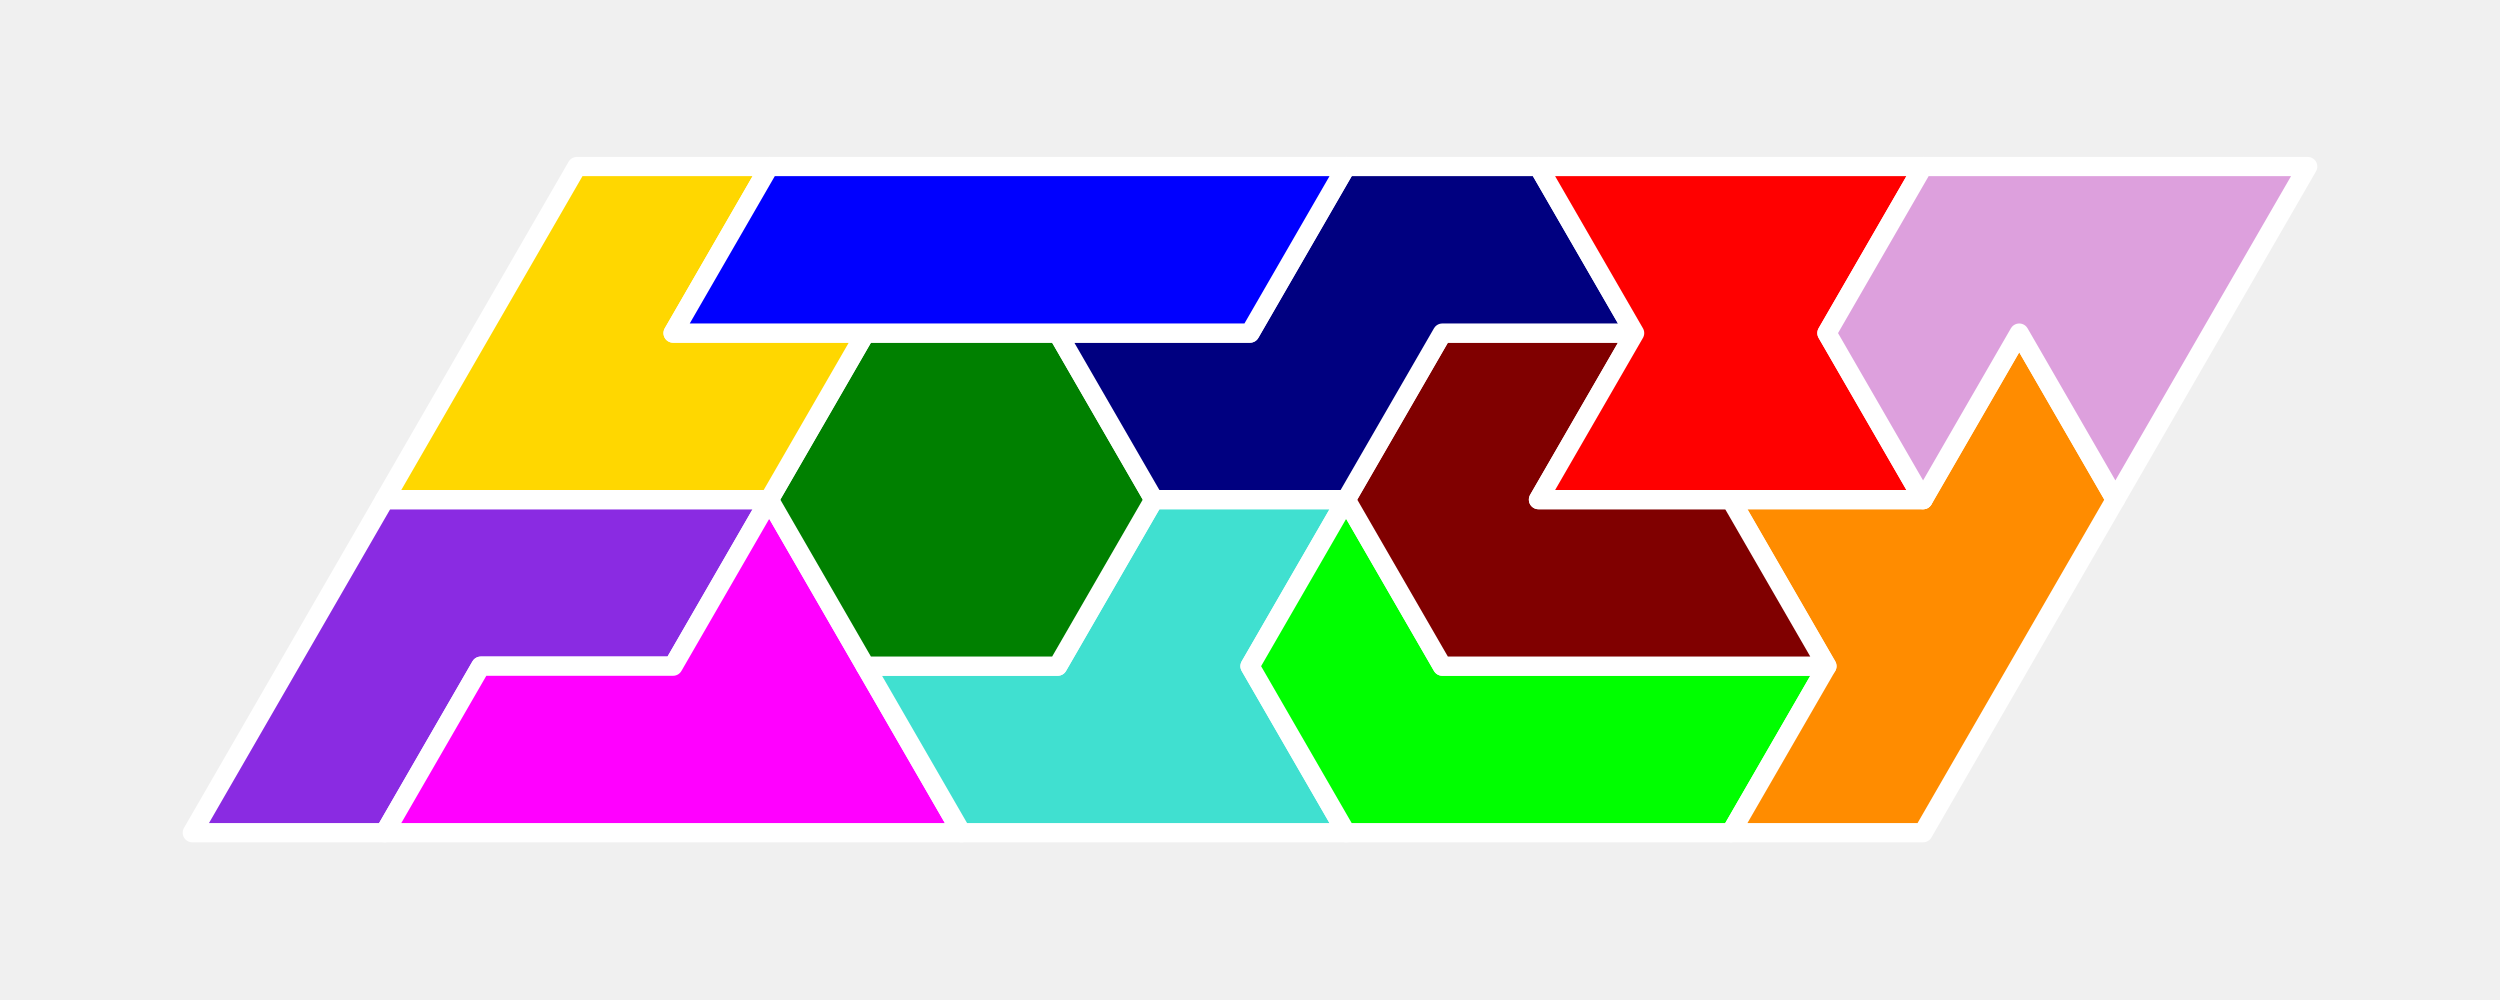
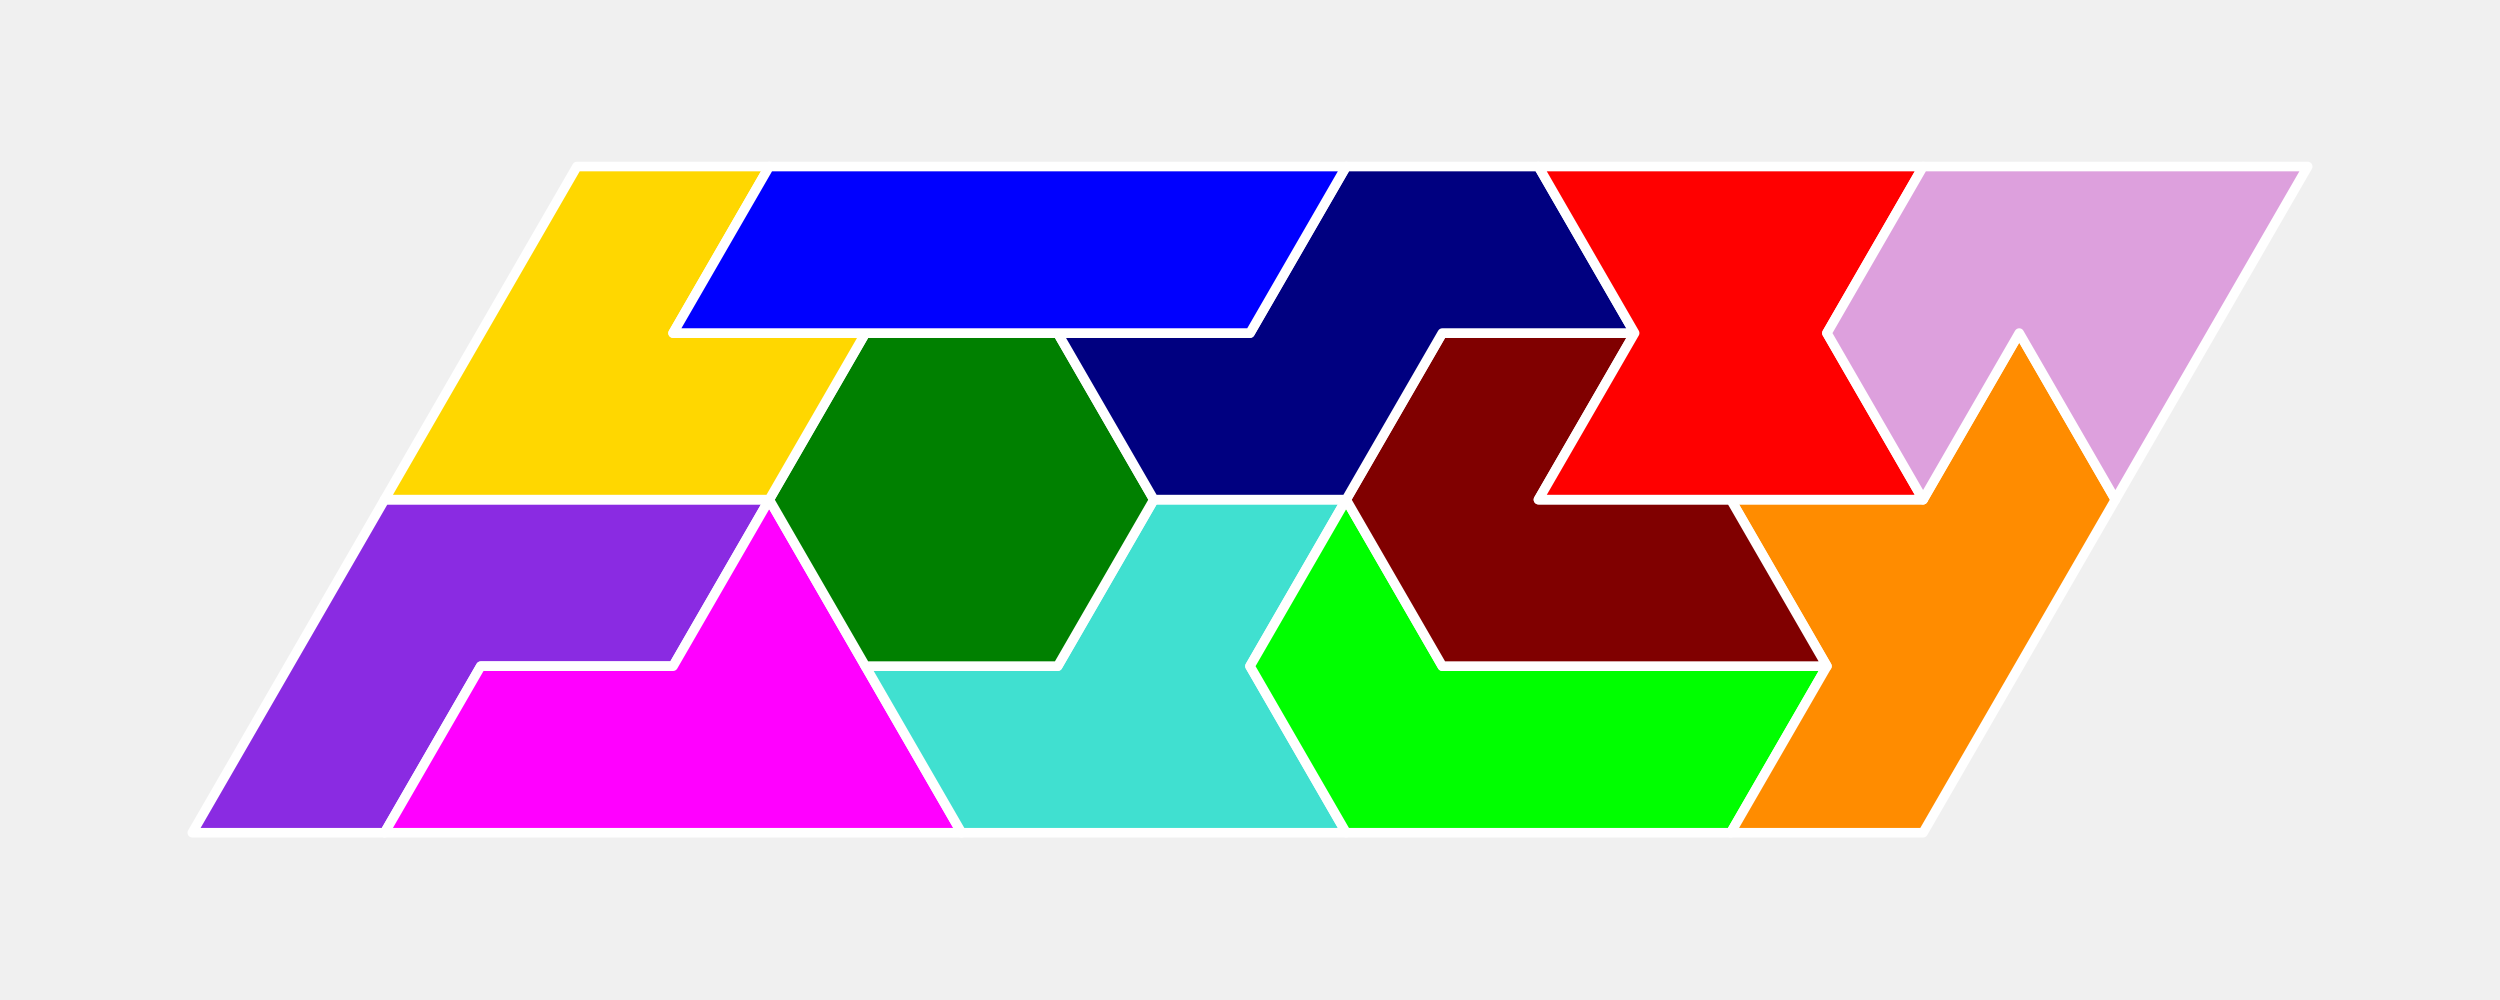
<svg xmlns="http://www.w3.org/2000/svg" width="130.0" height="51.962" viewBox="0 0 130.0 51.962">
  <g>
-     <polygon fill="blueviolet" stroke="white" stroke-width="1" stroke-linejoin="round" points="10.000,43.301 20.000,43.301 25.000,34.641 35.000,34.641 40.000,25.981 20.000,25.981">
+     <polygon fill="blueviolet" stroke="white" stroke-width="0.5" stroke-linejoin="round" points="10.000,43.301 20.000,43.301 25.000,34.641 35.000,34.641 40.000,25.981 20.000,25.981">
</polygon>
-     <polygon fill="magenta" stroke="white" stroke-width="1" stroke-linejoin="round" points="20.000,43.301 50.000,43.301 40.000,25.981 35.000,34.641 25.000,34.641">
+     <polygon fill="magenta" stroke="white" stroke-width="0.5" stroke-linejoin="round" points="20.000,43.301 50.000,43.301 40.000,25.981 35.000,34.641 25.000,34.641">
</polygon>
-     <polygon fill="turquoise" stroke="white" stroke-width="1" stroke-linejoin="round" points="45.000,34.641 50.000,43.301 70.000,43.301 65.000,34.641 70.000,25.981 60.000,25.981 55.000,34.641">
+     <polygon fill="turquoise" stroke="white" stroke-width="0.5" stroke-linejoin="round" points="45.000,34.641 50.000,43.301 70.000,43.301 65.000,34.641 70.000,25.981 60.000,25.981 55.000,34.641">
</polygon>
-     <polygon fill="lime" stroke="white" stroke-width="1" stroke-linejoin="round" points="65.000,34.641 70.000,43.301 90.000,43.301 95.000,34.641 75.000,34.641 70.000,25.981">
+     <polygon fill="lime" stroke="white" stroke-width="0.5" stroke-linejoin="round" points="65.000,34.641 70.000,43.301 90.000,43.301 95.000,34.641 75.000,34.641 70.000,25.981">
</polygon>
-     <polygon fill="darkorange" stroke="white" stroke-width="1" stroke-linejoin="round" points="90.000,43.301 100.000,43.301 110.000,25.981 105.000,17.321 100.000,25.981 90.000,25.981 95.000,34.641">
+     <polygon fill="darkorange" stroke="white" stroke-width="0.5" stroke-linejoin="round" points="90.000,43.301 100.000,43.301 110.000,25.981 105.000,17.321 100.000,25.981 90.000,25.981 95.000,34.641">
</polygon>
-     <polygon fill="green" stroke="white" stroke-width="1" stroke-linejoin="round" points="40.000,25.981 45.000,34.641 55.000,34.641 60.000,25.981 55.000,17.321 45.000,17.321">
+     <polygon fill="green" stroke="white" stroke-width="0.5" stroke-linejoin="round" points="40.000,25.981 45.000,34.641 55.000,34.641 60.000,25.981 55.000,17.321 45.000,17.321">
</polygon>
-     <polygon fill="maroon" stroke="white" stroke-width="1" stroke-linejoin="round" points="70.000,25.981 75.000,34.641 95.000,34.641 90.000,25.981 80.000,25.981 85.000,17.321 75.000,17.321">
+     <polygon fill="maroon" stroke="white" stroke-width="0.5" stroke-linejoin="round" points="70.000,25.981 75.000,34.641 95.000,34.641 90.000,25.981 80.000,25.981 85.000,17.321 75.000,17.321">
</polygon>
-     <polygon fill="gold" stroke="white" stroke-width="1" stroke-linejoin="round" points="20.000,25.981 40.000,25.981 45.000,17.321 35.000,17.321 40.000,8.660 30.000,8.660">
+     <polygon fill="gold" stroke="white" stroke-width="0.5" stroke-linejoin="round" points="20.000,25.981 40.000,25.981 45.000,17.321 35.000,17.321 40.000,8.660 30.000,8.660">
</polygon>
-     <polygon fill="navy" stroke="white" stroke-width="1" stroke-linejoin="round" points="55.000,17.321 60.000,25.981 70.000,25.981 75.000,17.321 85.000,17.321 80.000,8.660 70.000,8.660 65.000,17.321">
+     <polygon fill="navy" stroke="white" stroke-width="0.5" stroke-linejoin="round" points="55.000,17.321 60.000,25.981 70.000,25.981 75.000,17.321 85.000,17.321 80.000,8.660 70.000,8.660 65.000,17.321">
</polygon>
-     <polygon fill="red" stroke="white" stroke-width="1" stroke-linejoin="round" points="80.000,25.981 100.000,25.981 95.000,17.321 100.000,8.660 80.000,8.660 85.000,17.321">
+     <polygon fill="red" stroke="white" stroke-width="0.5" stroke-linejoin="round" points="80.000,25.981 100.000,25.981 95.000,17.321 100.000,8.660 80.000,8.660 85.000,17.321">
</polygon>
-     <polygon fill="plum" stroke="white" stroke-width="1" stroke-linejoin="round" points="95.000,17.321 100.000,25.981 105.000,17.321 110.000,25.981 120.000,8.660 100.000,8.660">
+     <polygon fill="plum" stroke="white" stroke-width="0.5" stroke-linejoin="round" points="95.000,17.321 100.000,25.981 105.000,17.321 110.000,25.981 120.000,8.660 100.000,8.660">
</polygon>
-     <polygon fill="blue" stroke="white" stroke-width="1" stroke-linejoin="round" points="35.000,17.321 65.000,17.321 70.000,8.660 40.000,8.660">
+     <polygon fill="blue" stroke="white" stroke-width="0.5" stroke-linejoin="round" points="35.000,17.321 65.000,17.321 70.000,8.660 40.000,8.660">
</polygon>
  </g>
</svg>
